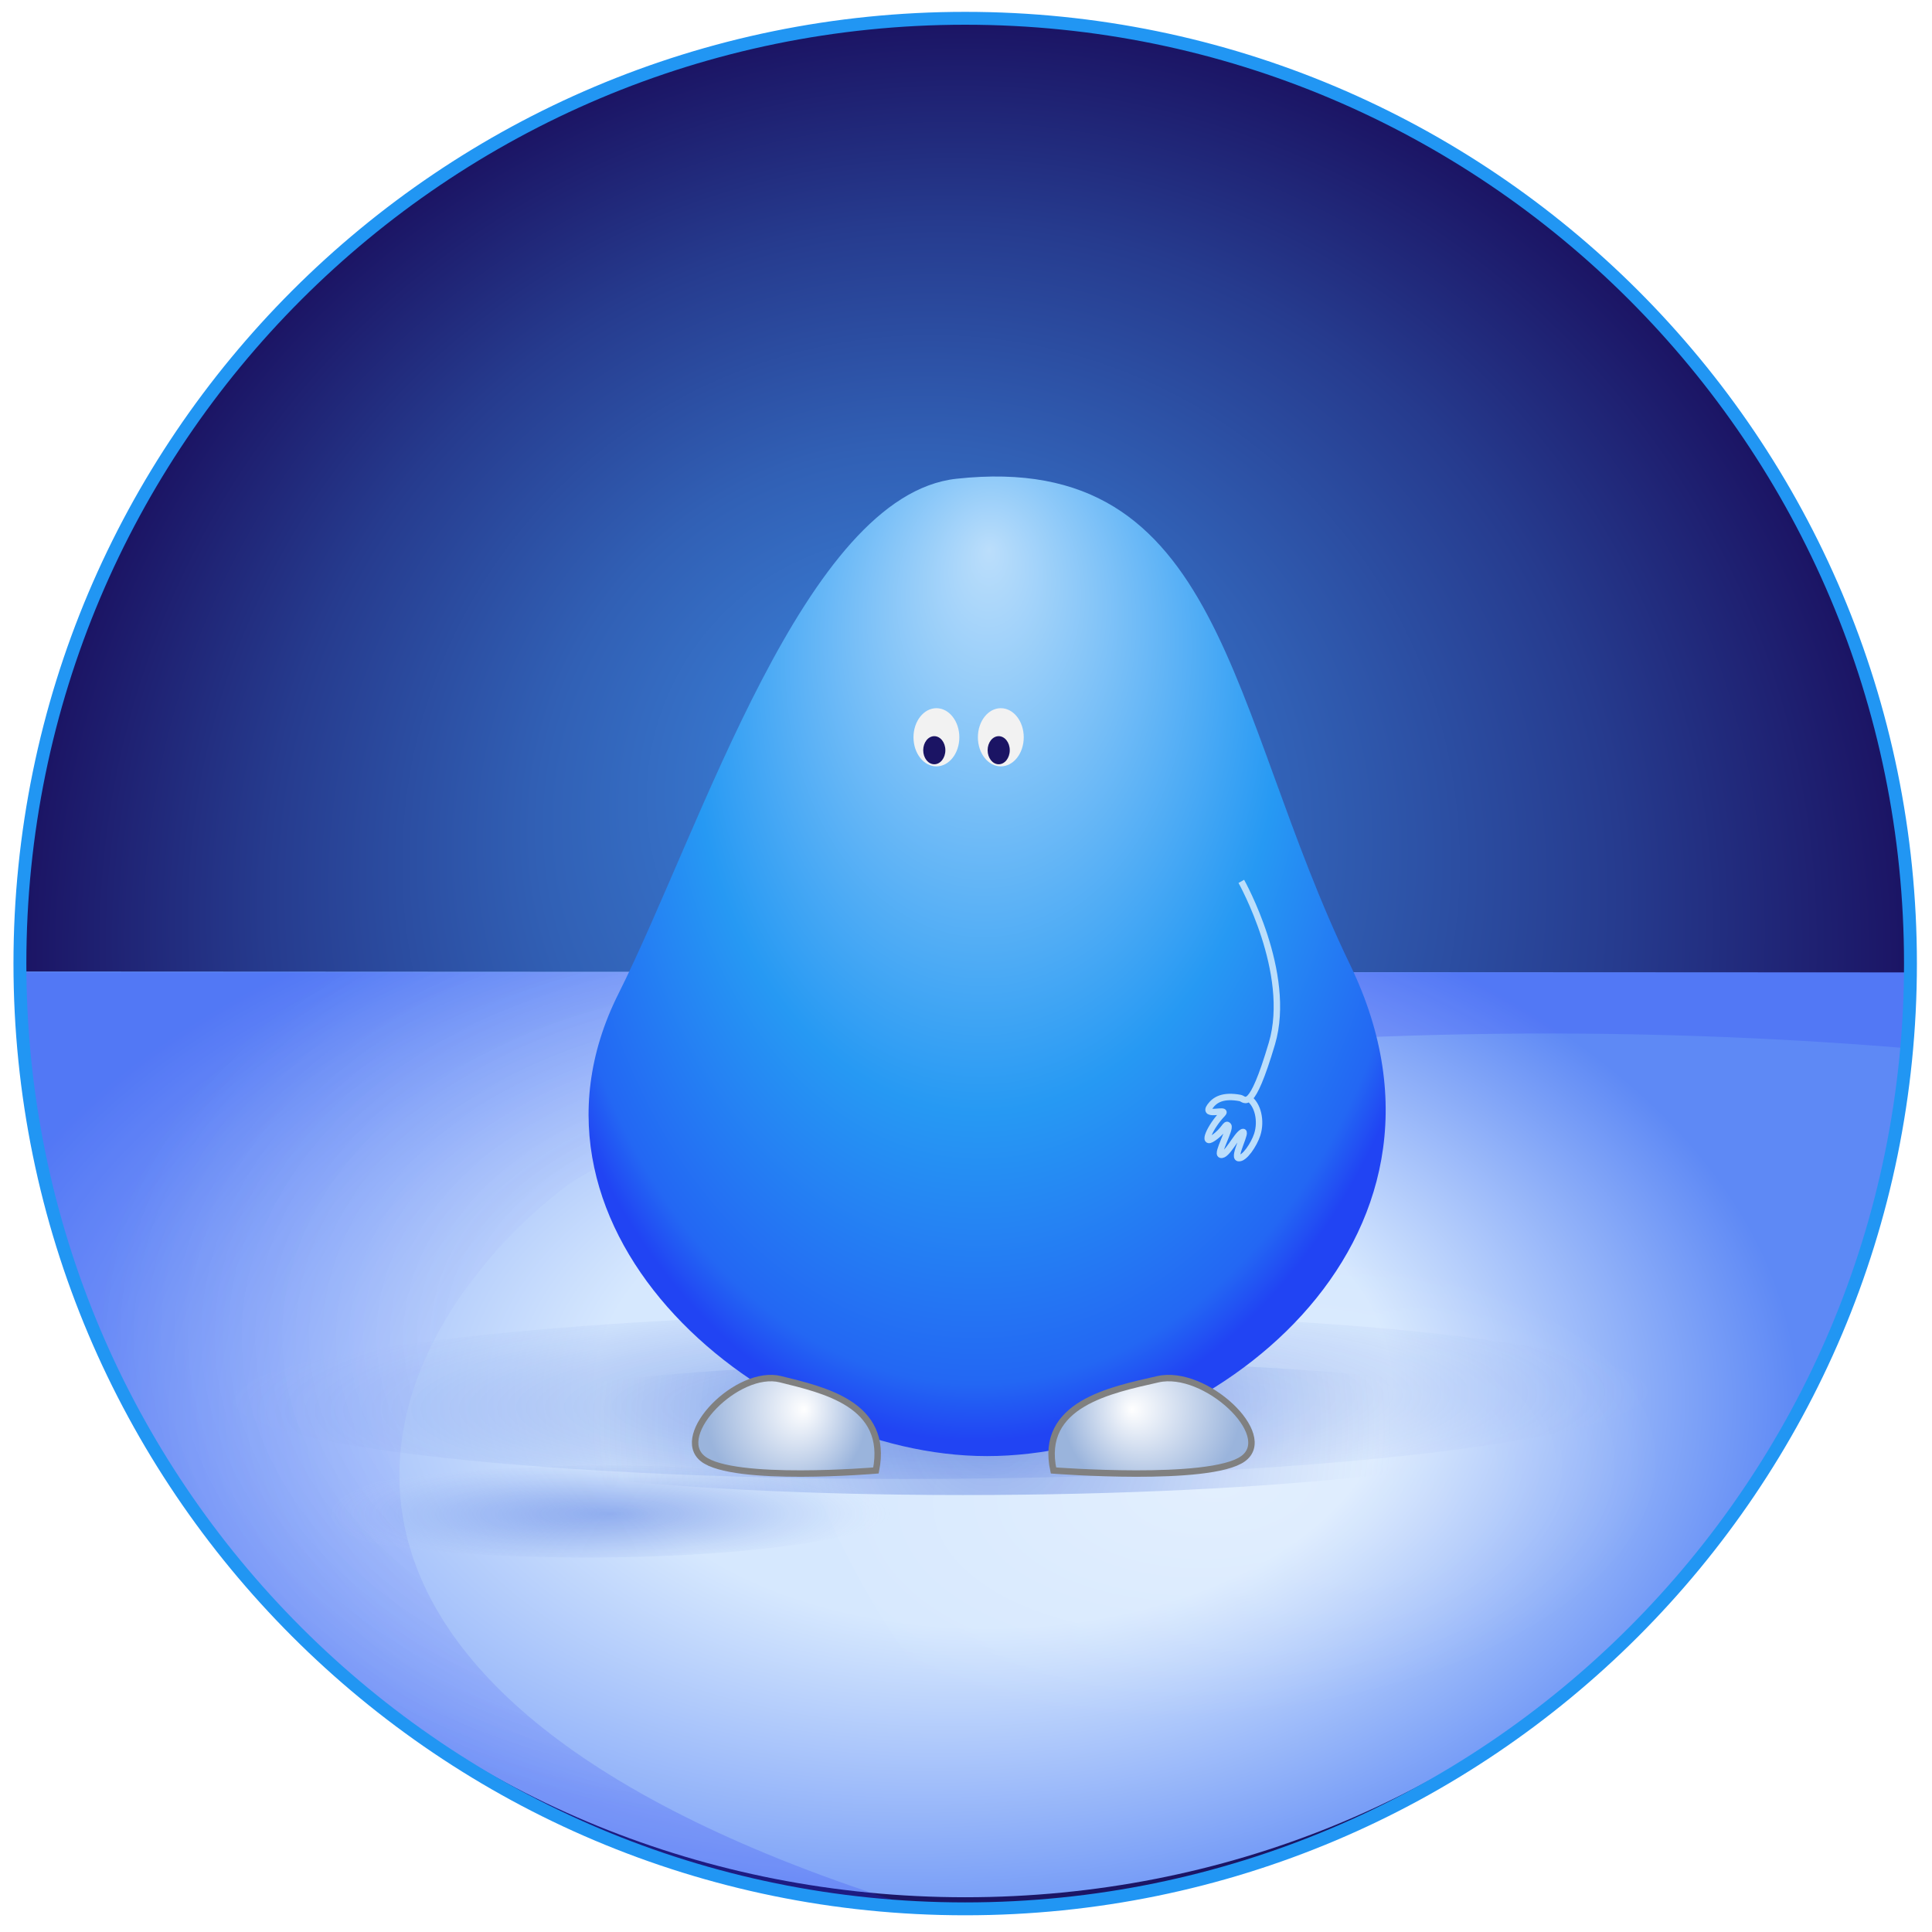
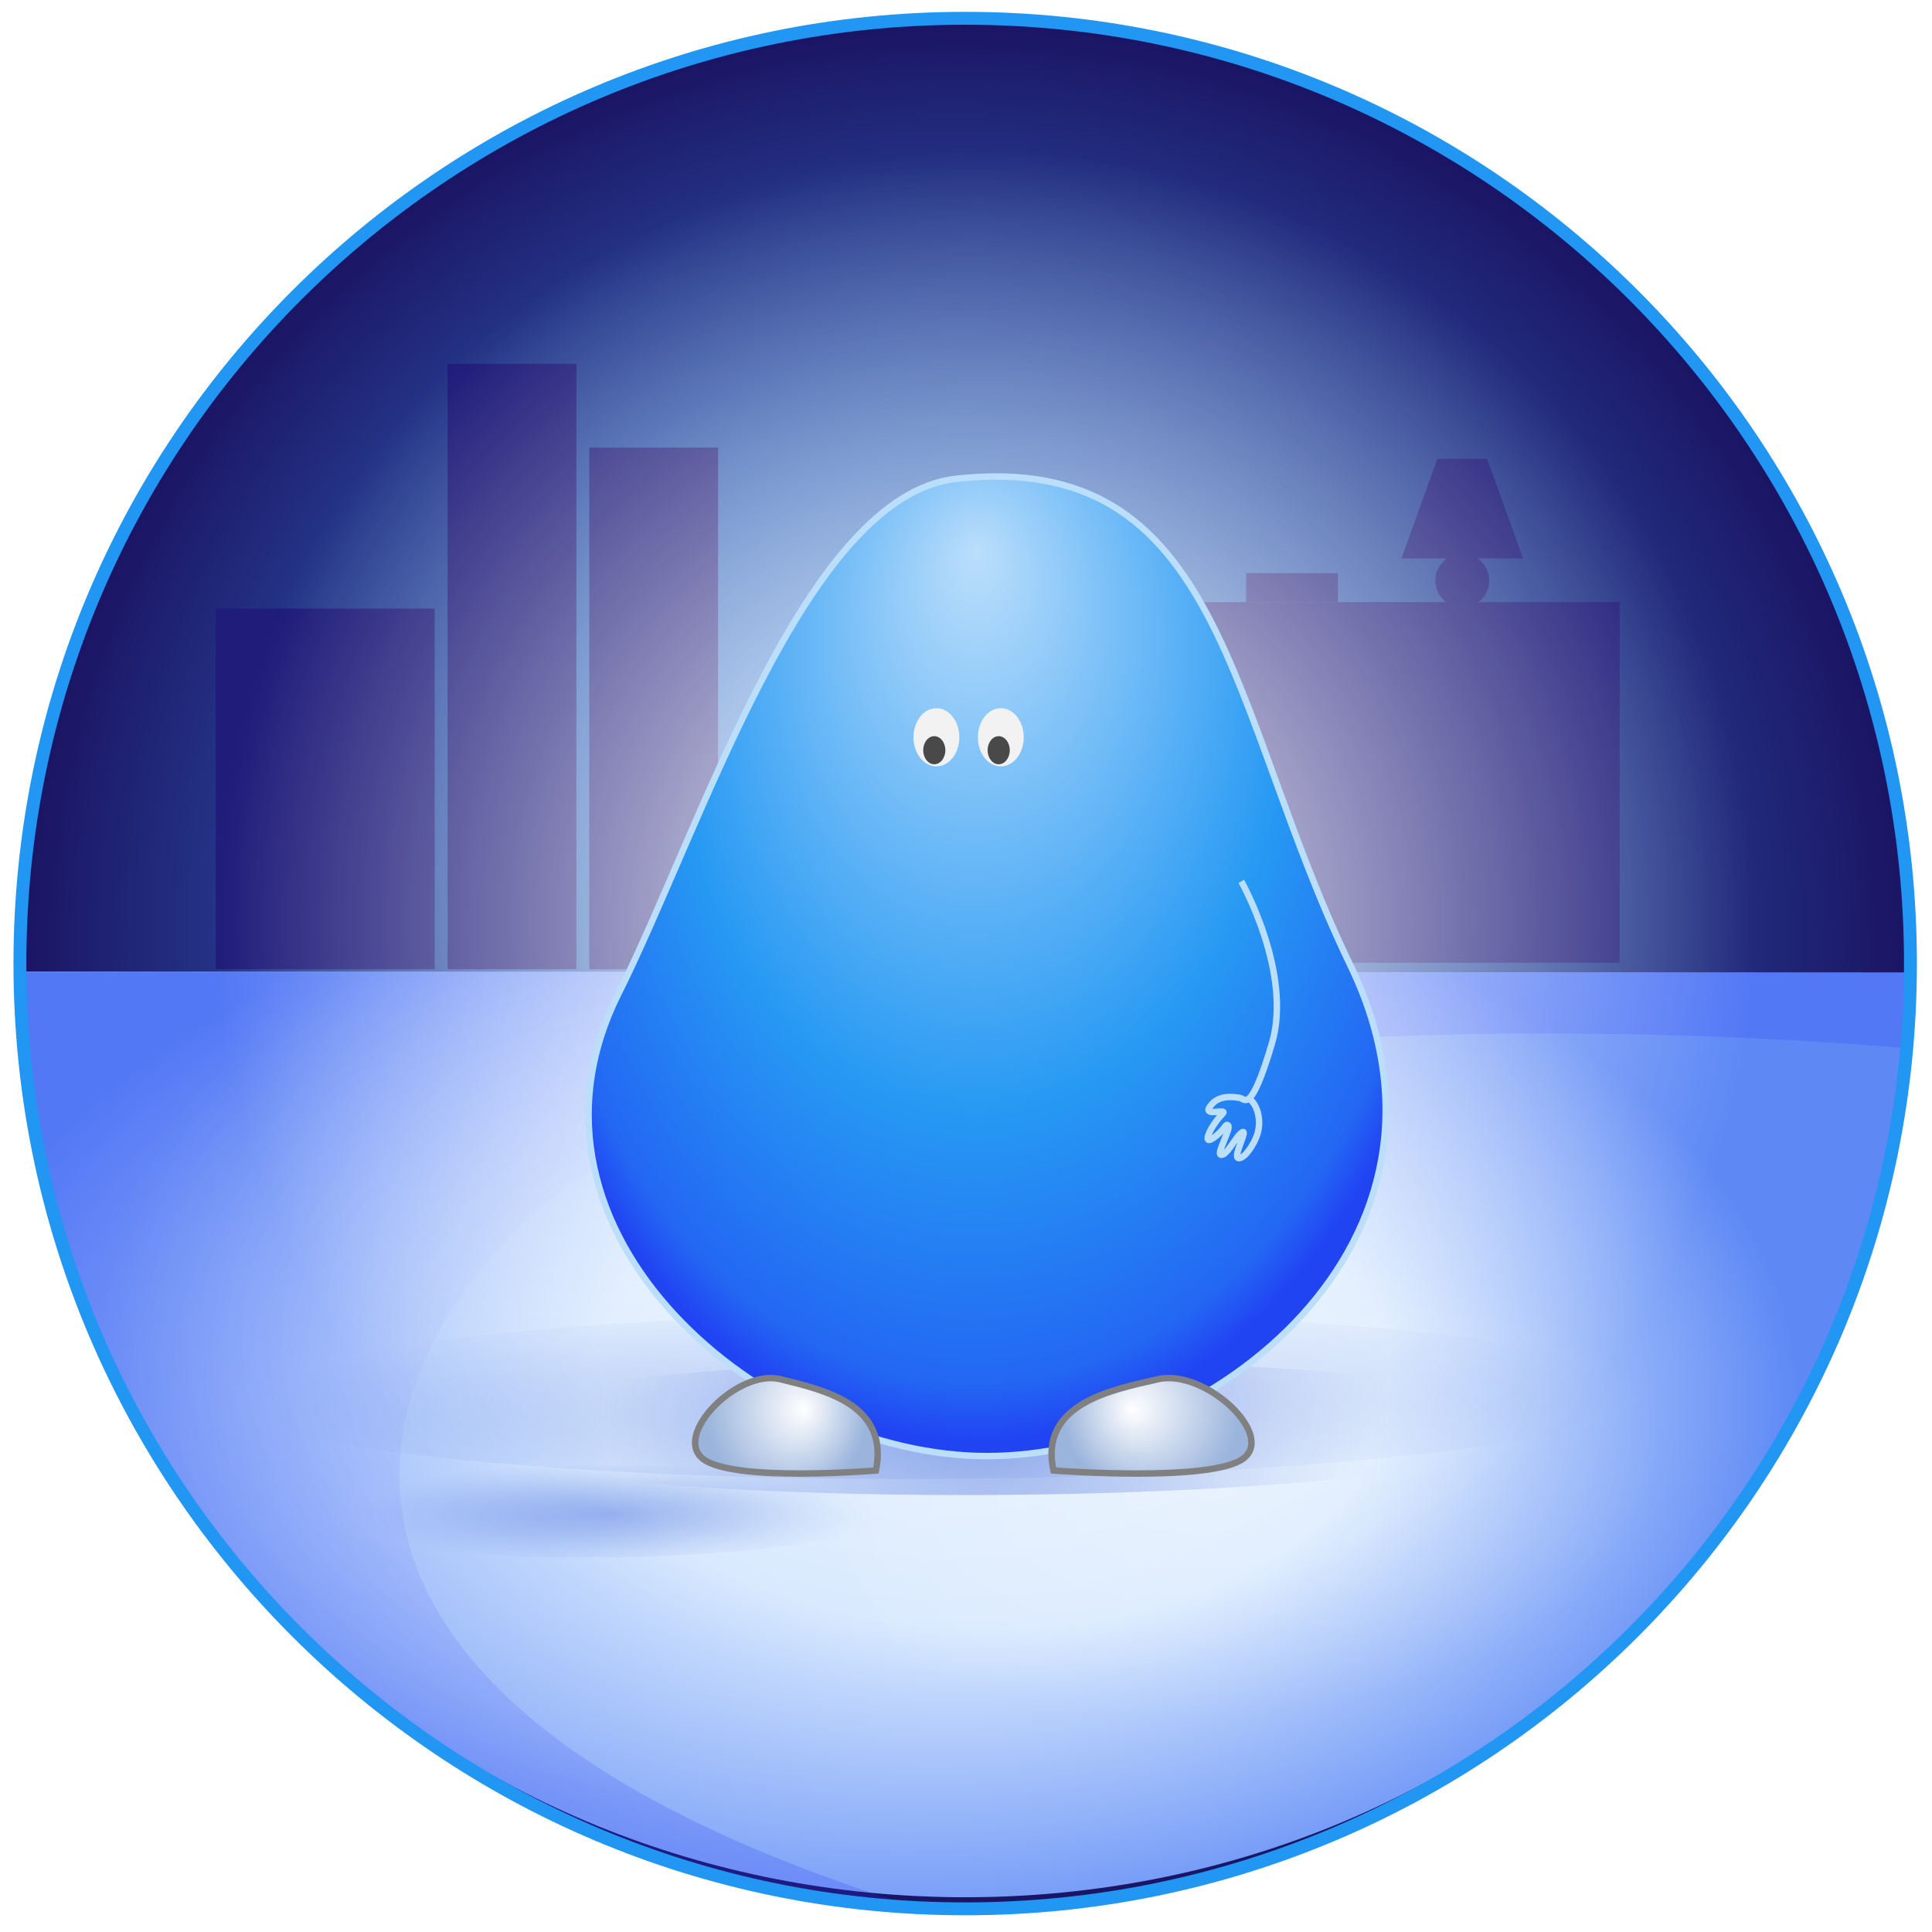
<svg xmlns="http://www.w3.org/2000/svg" version="1.1" id="Layer_1" x="0px" y="0px" width="300px" height="300px" viewBox="0 0 300 300" enable-background="new 0 0 300 300" xml:space="preserve">
  <g id="FIX">
-     <radialGradient id="SVGID_1_" cx="149.876" cy="149.852" r="146.604" fx="137.81" fy="114.12" gradientUnits="userSpaceOnUse">
+     <radialGradient id="SVGID_1_" cx="545.196" cy="690.771" r="146.605" fx="533.131" fy="655.039" gradientTransform="matrix(1 0 0 1 -395.3203 -540.9199)" gradientUnits="userSpaceOnUse">
      <stop offset="0" style="stop-color:#3A7FD7" />
      <stop offset="0.153" style="stop-color:#3877CE" />
      <stop offset="0.403" style="stop-color:#3160B5" />
      <stop offset="0.717" style="stop-color:#263B8E" />
      <stop offset="1" style="stop-color:#1B1464" />
    </radialGradient>
    <circle fill="url(#SVGID_1_)" cx="149.876" cy="149.852" r="146.604" />
-     <radialGradient id="SVGID_2_" cx="133.876" cy="219.728" r="88.229" fx="126.615" fy="198.224" gradientTransform="matrix(0.0125 0.9999 -1.6487 0.0206 494.4651 81.3337)" gradientUnits="userSpaceOnUse">
+     <radialGradient id="SVGID_2_" cx="779.441" cy="45.34" r="88.23" fx="772.18" fy="23.836" gradientTransform="matrix(0.0125 0.9999 -1.6487 0.0206 198.8828 -560.5771)" gradientUnits="userSpaceOnUse">
      <stop offset="0.217" style="stop-color:#D6E8FE" />
      <stop offset="0.424" style="stop-color:#D6E8FE" />
      <stop offset="1" style="stop-color:#5E89F5" />
    </radialGradient>
-     <path fill="url(#SVGID_2_)" d="M296.48,151c0,81-65.637,143.604-146.604,143.604c-80.967,0-146.604-62.753-146.604-143.752   L296.48,151z" />
+     <path fill="url(#SVGID_2_)" d="M296.48,151c0,81-65.639,143.604-146.604,143.604S3.272,231.852,3.272,150.852L296.48,151z" />
  </g>
-   <radialGradient id="shadows_4_" cx="146.001" cy="217.667" r="114.344" gradientTransform="matrix(0.9999 -0.0147 0.0026 0.1775 -0.5536 181.1744)" gradientUnits="userSpaceOnUse">
+   <rect x="33.5" y="94.5" fill="#1F1C7A" width="34" height="56" />
+   <rect x="160.5" y="93.5" fill="#1F1C7A" width="91" height="56" />
+   <radialGradient id="shadows_4_" cx="533.382" cy="3288.817" r="114.331" gradientTransform="matrix(0.9999 -0.0147 0.0026 0.1775 -395.8645 -358.2603)" gradientUnits="userSpaceOnUse">
    <stop offset="0" style="stop-color:#0033CC;stop-opacity:0.3" />
    <stop offset="0.31" style="stop-color:#0235CC;stop-opacity:0.207" />
    <stop offset="0.448" style="stop-color:#093BCE;stop-opacity:0.166" />
    <stop offset="0.551" style="stop-color:#1645D0;stop-opacity:0.135" />
    <stop offset="0.637" style="stop-color:#2853D4;stop-opacity:0.109" />
    <stop offset="0.713" style="stop-color:#3F66D9;stop-opacity:0.086" />
    <stop offset="0.781" style="stop-color:#5C7DDE;stop-opacity:0.066" />
    <stop offset="0.843" style="stop-color:#7E98E5;stop-opacity:0.047" />
    <stop offset="0.901" style="stop-color:#A6B8ED;stop-opacity:0.03" />
    <stop offset="0.954" style="stop-color:#D2DBF6;stop-opacity:0.014" />
    <stop offset="1" style="stop-color:#FFFFFF;stop-opacity:0" />
  </radialGradient>
-   <path id="shadows_2_" fill="url(#shadows_4_)" d="M255.845,216.085c0.042,7.128-49.102,13.197-109.767,13.554  c-60.665,0.355-109.878-5.134-109.92-12.262c-0.042-7.129,49.104-13.197,109.769-13.552  C206.592,203.468,255.804,208.956,255.845,216.085z" />
-   <radialGradient id="floor_shadow_1_" cx="122.277" cy="207.898" r="106.705" gradientTransform="matrix(0.9999 0.011 -0.0077 0.7011 1.6142 60.7955)" gradientUnits="userSpaceOnUse">
+   <path id="shadows_2_" fill="url(#shadows_4_)" d="M255.846,216.085c0.041,7.128-49.103,13.197-109.768,13.554  c-60.665,0.355-109.878-5.134-109.92-12.262c-0.042-7.129,49.104-13.197,109.769-13.552  C206.592,203.468,255.805,208.956,255.846,216.085z" />
+   <radialGradient id="floor_shadow_1_" cx="523.531" cy="974.717" r="106.705" gradientTransform="matrix(0.9999 0.011 -0.0077 0.7011 -393.696 -481.2357)" gradientUnits="userSpaceOnUse">
    <stop offset="0" style="stop-color:#FFFFFF;stop-opacity:0" />
    <stop offset="1" style="stop-color:#2134F3;stop-opacity:0.2" />
  </radialGradient>
-   <path id="floor_shadow" fill="url(#floor_shadow_1_)" d="M3.272,151H296.48l0.176,11.813  c-101.259-8.48-191.725,7.889-209.259,21.746c-33.593,26.553-49.984,79.833,56.789,112.196C57.496,292.404,3.272,223,3.272,151z" />
-   <radialGradient id="light_1_" cx="219.097" cy="230.394" r="84.139" gradientTransform="matrix(0.8221 -0.0655 0.0331 0.4231 1.4593 147.696)" gradientUnits="userSpaceOnUse">
+   <path id="floor_shadow" fill="url(#floor_shadow_1_)" d="M3.272,151H296.48l0.176,11.813  c-101.26-8.479-191.725,7.891-209.259,21.746c-33.593,26.553-49.984,79.834,56.789,112.196C57.496,292.404,3.272,223,3.272,151z" />
+   <path fill="#1F1C7A" d="M229.448,86.71h7.052l-5.577-15.46h-7.729l-5.576,15.46h7.052c-1.085,0.756-1.797,2.012-1.797,3.436  c0,2.313,1.874,4.187,4.188,4.187c2.313,0,4.187-1.875,4.187-4.187C231.245,88.723,230.533,87.467,229.448,86.71z" />
+   <rect x="69.5" y="56.5" fill="#1F1C7A" width="20" height="94" />
+   <rect x="91.5" y="69.5" fill="#1F1C7A" width="20" height="81" />
+   <radialGradient id="SVGID_3_" cx="347.993" cy="-170.96" r="107.5" gradientTransform="matrix(1 0 0 -1 -197.6602 -19.96)" gradientUnits="userSpaceOnUse">
+     <stop offset="0" style="stop-color:#FFFFFF" />
+     <stop offset="1" style="stop-color:#FFFFFF;stop-opacity:0" />
+   </radialGradient>
+   <circle display="none" fill="url(#SVGID_3_)" cx="150.333" cy="151" r="107.5" />
+   <rect x="193.5" y="89" fill="#1F1C7A" width="14.25" height="4.5" />
+   <radialGradient id="light_1_" cx="624.733" cy="1556.023" r="84.138" gradientTransform="matrix(0.8221 -0.0655 0.0331 0.4231 -375.893 -386.608)" gradientUnits="userSpaceOnUse">
    <stop offset="0" style="stop-color:#FFFFFF;stop-opacity:0.3" />
    <stop offset="0.853" style="stop-color:#FFFFFF;stop-opacity:0.044" />
    <stop offset="1" style="stop-color:#FFFFFF;stop-opacity:0" />
  </radialGradient>
-   <path id="light" fill="url(#light_1_)" d="M283.654,202.629c0.803,8.92-29.901,60.463-89.257,79.438  c-45.197,14.45-71.419-56.292-72.223-65.212c-0.803-8.921,61.518-36.554,125.777-36.554  C256.751,180.302,282.851,193.708,283.654,202.629z" />
-   <radialGradient id="shadows_5_" cx="153.897" cy="221.23" r="63.041" gradientTransform="matrix(0.9993 -0.0384 0.0384 0.9993 -8.2793 6.5767)" gradientUnits="userSpaceOnUse">
+   <path id="light" fill="url(#light_1_)" d="M283.654,202.629c0.803,8.92-29.901,60.463-89.258,79.438  c-45.196,14.451-71.418-56.291-72.224-65.211c-0.803-8.922,61.519-36.555,125.777-36.555  C256.751,180.302,282.852,193.708,283.654,202.629z" />
+   <radialGradient id="SVGID_4_" cx="350.66" cy="-162.96" r="119.5" gradientTransform="matrix(1 0 0 -1 -197.6602 -19.96)" gradientUnits="userSpaceOnUse">
+     <stop offset="0" style="stop-color:#FFFFFF" />
+     <stop offset="1" style="stop-color:#FFFFFF;stop-opacity:0" />
+   </radialGradient>
+   <circle fill="url(#SVGID_4_)" cx="153" cy="143" r="119.5" />
+   <radialGradient id="shadows_5_" cx="528.217" cy="773.02" r="63.038" gradientTransform="matrix(0.9993 -0.0384 0.0384 0.9993 -403.5292 -530.4641)" gradientUnits="userSpaceOnUse">
    <stop offset="0" style="stop-color:#0033CC;stop-opacity:0.3" />
    <stop offset="0.31" style="stop-color:#0235CC;stop-opacity:0.207" />
    <stop offset="0.448" style="stop-color:#093BCE;stop-opacity:0.166" />
    <stop offset="0.551" style="stop-color:#1645D0;stop-opacity:0.135" />
    <stop offset="0.637" style="stop-color:#2853D4;stop-opacity:0.109" />
    <stop offset="0.713" style="stop-color:#3F66D9;stop-opacity:0.086" />
    <stop offset="0.781" style="stop-color:#5C7DDE;stop-opacity:0.066" />
    <stop offset="0.843" style="stop-color:#7E98E5;stop-opacity:0.047" />
    <stop offset="0.901" style="stop-color:#A6B8ED;stop-opacity:0.03" />
    <stop offset="0.954" style="stop-color:#D2DBF6;stop-opacity:0.014" />
    <stop offset="1" style="stop-color:#FFFFFF;stop-opacity:0" />
  </radialGradient>
-   <path id="shadows_1_" fill="url(#shadows_5_)" d="M242.544,221.211c0.033,5.745-39.58,10.638-88.48,10.925  s-88.57-4.138-88.604-9.884s39.581-10.638,88.481-10.924C202.842,211.04,242.511,215.464,242.544,221.211z" />
+   <path id="shadows_1_" fill="url(#shadows_5_)" d="M242.544,221.211c0.033,5.745-39.58,10.639-88.479,10.925  c-48.899,0.287-88.569-4.138-88.604-9.884s39.581-10.638,88.48-10.924C202.842,211.04,242.512,215.464,242.544,221.211z" />
  <circle id="circle" fill="none" stroke="#2196F3" stroke-width="2" stroke-miterlimit="10" cx="149.874" cy="149.622" r="146.782" />
-   <radialGradient id="SVGID_3_" cx="147.095" cy="118.546" r="105.178" fx="107.409" fy="120.463" gradientTransform="matrix(-0.0418 0.9544 -0.6882 -0.0336 241.0176 -13.1133)" gradientUnits="userSpaceOnUse">
+   <radialGradient id="SVGID_5_" cx="812.92" cy="-317.812" r="105.097" fx="773.265" fy="-315.897" gradientTransform="matrix(0.0026 0.9546 -0.7108 0.0289 -74.8684 -643.5386)" gradientUnits="userSpaceOnUse">
    <stop offset="0" style="stop-color:#BBDEFB" />
    <stop offset="0.632" style="stop-color:#2699F3" />
    <stop offset="0.936" style="stop-color:#2367F3" />
    <stop offset="1" style="stop-color:#2144F3" />
  </radialGradient>
-   <path fill="url(#SVGID_3_)" d="M209.666,149.855c20.897,43.208-22.052,76.246-56.413,76.246s-75.879-34.527-57.238-71.756  c12.917-25.797,28.939-77.426,52.487-80.003C190.13,69.787,190.582,110.394,209.666,149.855z" />
-   <radialGradient id="SVGID_4_" cx="178.808" cy="218.792" r="13.843" fx="175.738" fy="218.857" gradientUnits="userSpaceOnUse">
+   <path fill="url(#SVGID_5_)" stroke="#BBDEFB" stroke-miterlimit="10" d="M209.666,149.855  c20.896,43.208-22.053,76.247-56.413,76.247c-34.361,0-75.879-34.526-57.238-71.756c12.917-25.798,28.939-77.427,52.487-80.004  C190.13,69.787,190.582,110.394,209.666,149.855z" />
+   <radialGradient id="SVGID_6_" cx="574.128" cy="759.712" r="13.843" fx="571.059" fy="759.777" gradientTransform="matrix(1 0 0 1 -395.3203 -540.9199)" gradientUnits="userSpaceOnUse">
    <stop offset="0" style="stop-color:#FFFFFF" />
    <stop offset="1" style="stop-color:#9AB4DC" />
  </radialGradient>
-   <path fill="url(#SVGID_4_)" stroke="#808080" stroke-miterlimit="10" d="M163.582,228.334c0,0,24.251,1.883,29.418-1.809  s-5.904-14.025-13.202-12.358S161.33,218.001,163.582,228.334z" />
-   <radialGradient id="SVGID_5_" cx="91.054" cy="218.792" r="13.843" fx="87.984" fy="218.857" gradientTransform="matrix(-0.9133 0 0 1 205.2729 0)" gradientUnits="userSpaceOnUse">
+   <path fill="url(#SVGID_6_)" stroke="#808080" stroke-miterlimit="10" d="M163.582,228.334c0,0,24.251,1.883,29.418-1.809  c5.167-3.692-5.904-14.025-13.202-12.358S161.33,218.001,163.582,228.334z" />
+   <radialGradient id="SVGID_7_" cx="-130.206" cy="759.712" r="13.843" fx="-133.275" fy="759.777" gradientTransform="matrix(-0.9133 0 0 1 3.1964 -540.9199)" gradientUnits="userSpaceOnUse">
    <stop offset="0" style="stop-color:#FFFFFF" />
    <stop offset="1" style="stop-color:#9AB4DC" />
  </radialGradient>
-   <path fill="url(#SVGID_5_)" stroke="#808080" stroke-miterlimit="10" d="M136.019,228.334c0,0-22.148,1.883-26.868-1.809  c-4.719-3.691,5.393-14.025,12.058-12.358S138.075,218.001,136.019,228.334z" />
-   <path fill="none" stroke="#BBDEFB" stroke-miterlimit="10" d="M192.75,136.859c0,0,8,14.221,4.75,25.181s-4.188,8.596-4.907,8.46  c-2.661-0.503-3.937,0.247-4.687,1.281c-1.271,1.753,2.859,0.205,1.938,1.156c-1.938,2-3.289,5.053-1.441,3.776  s1.902-2.421,2.318-1.921s-1.842,4.337-1.158,4.52c0.938,0.25,2.389-3,3.338-3.5s-1.516,3.855-0.6,4.021s2.427-2.133,2.918-3.646  c0.69-2.128,0.113-4.705-1.375-5.688" />
-   <radialGradient id="shadows_6_" cx="166.383" cy="237.661" r="84.606" gradientTransform="matrix(0.5229 -3.643967e-004 3.131831e-004 0.1092 7.6613 209.159)" gradientUnits="userSpaceOnUse">
+   <path fill="url(#SVGID_7_)" stroke="#808080" stroke-miterlimit="10" d="M136.019,228.334c0,0-22.148,1.883-26.868-1.809  c-4.719-3.691,5.393-14.025,12.058-12.358S138.075,218.001,136.019,228.334z" />
+   <path fill="none" stroke="#BBDEFB" stroke-miterlimit="10" d="M192.75,136.859c0,0,8,14.221,4.75,25.181s-4.188,8.596-4.907,8.46  c-2.661-0.503-3.937,0.247-4.687,1.281c-1.271,1.753,2.859,0.205,1.938,1.156c-1.938,2-3.289,5.053-1.441,3.774  c1.85-1.276,1.902-2.421,2.318-1.921s-1.842,4.337-1.158,4.521c0.938,0.25,2.391-3,3.338-3.5c0.949-0.5-1.516,3.854-0.6,4.021  s2.428-2.133,2.918-3.646c0.69-2.129,0.113-4.705-1.375-5.688" />
+   <radialGradient id="shadows_6_" cx="827.277" cy="5193.013" r="84.603" gradientTransform="matrix(0.5229 -3.643967e-004 3.131831e-004 0.1092 -339.4722 -331.7233)" gradientUnits="userSpaceOnUse">
    <stop offset="0" style="stop-color:#0033CC;stop-opacity:0.3" />
    <stop offset="0.205" style="stop-color:#0335CD;stop-opacity:0.239" />
    <stop offset="0.34" style="stop-color:#0C3CCE;stop-opacity:0.198" />
    <stop offset="0.454" style="stop-color:#1B48D1;stop-opacity:0.164" />
    <stop offset="0.557" style="stop-color:#3059D6;stop-opacity:0.133" />
    <stop offset="0.653" style="stop-color:#4B6FDB;stop-opacity:0.104" />
    <stop offset="0.744" style="stop-color:#6D8AE2;stop-opacity:0.077" />
    <stop offset="0.829" style="stop-color:#95AAEA;stop-opacity:0.051" />
    <stop offset="0.912" style="stop-color:#C4D0F3;stop-opacity:0.026" />
    <stop offset="0.989" style="stop-color:#F7F8FD;stop-opacity:0.003" />
    <stop offset="1" style="stop-color:#FFFFFF;stop-opacity:0" />
  </radialGradient>
-   <path id="shadows_3_" fill="url(#shadows_6_)" d="M139.044,234.44c0.023,3.941-20.688,7.259-46.259,7.409  s-46.321-2.923-46.344-6.864c-0.023-3.942,20.688-7.26,46.26-7.409C118.272,227.426,139.021,230.498,139.044,234.44z" />
+   <path id="shadows_3_" fill="url(#shadows_6_)" d="M139.044,234.439c0.023,3.94-20.688,7.26-46.259,7.41  c-25.571,0.148-46.321-2.925-46.344-6.865c-0.023-3.941,20.688-7.26,46.26-7.408C118.272,227.426,139.021,230.498,139.044,234.439z" />
  <ellipse id="whiteEyeL" fill="#F2F2F2" cx="145.406" cy="114.485" rx="3.56" ry="4.518" />
-   <ellipse fill="#1B1464" cx="145.076" cy="116.494" rx="1.719" ry="2.181" />
+   <ellipse fill="#494949" cx="145.076" cy="116.494" rx="1.719" ry="2.181" />
  <ellipse id="whiteEyeL_1_" fill="#F2F2F2" cx="155.406" cy="114.485" rx="3.56" ry="4.518" />
-   <ellipse fill="#1B1464" cx="155.076" cy="116.494" rx="1.719" ry="2.181" />
+   <ellipse fill="#494949" cx="155.076" cy="116.494" rx="1.719" ry="2.181" />
</svg>
